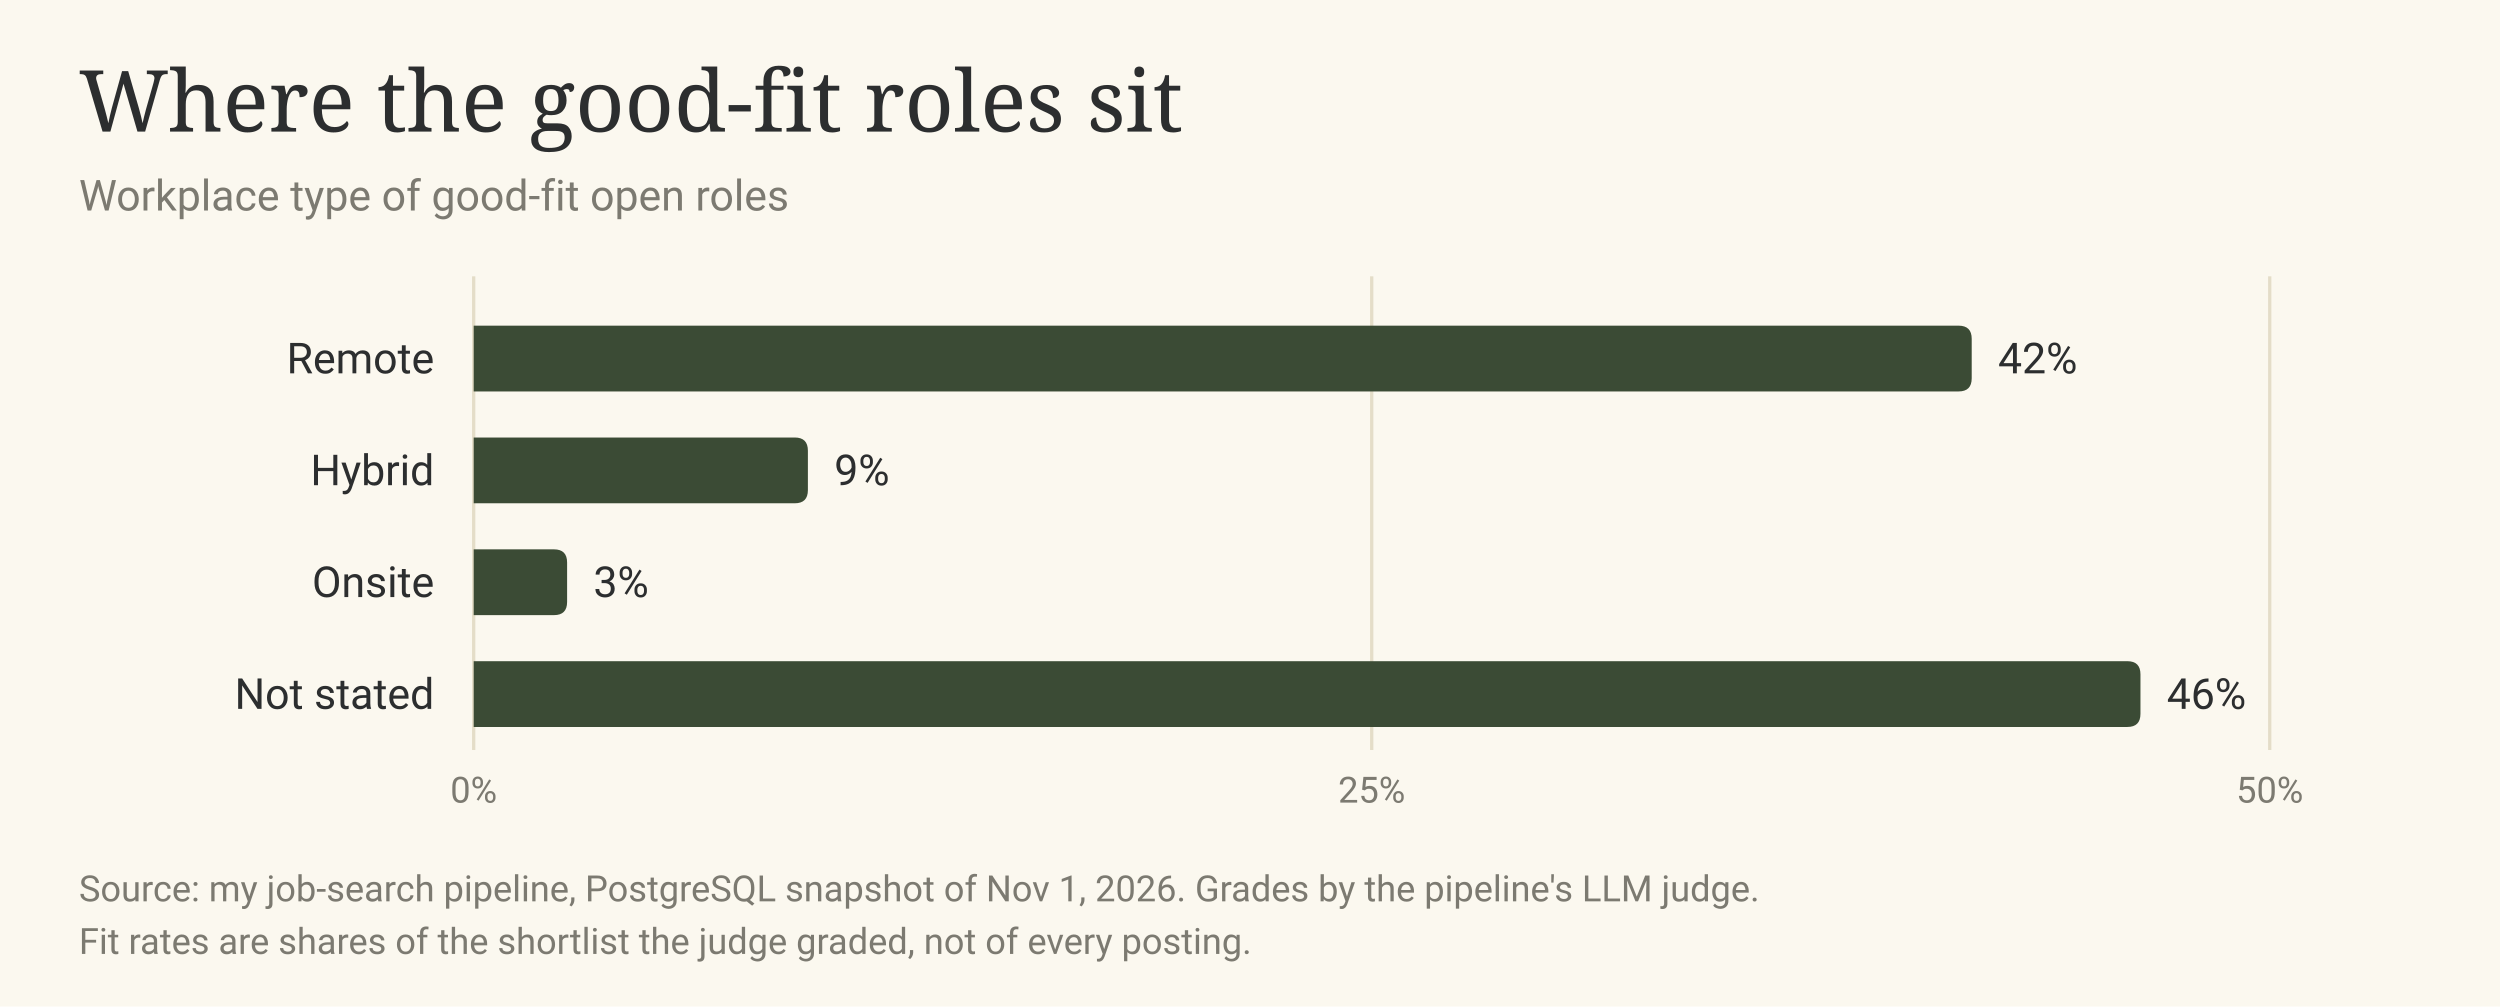
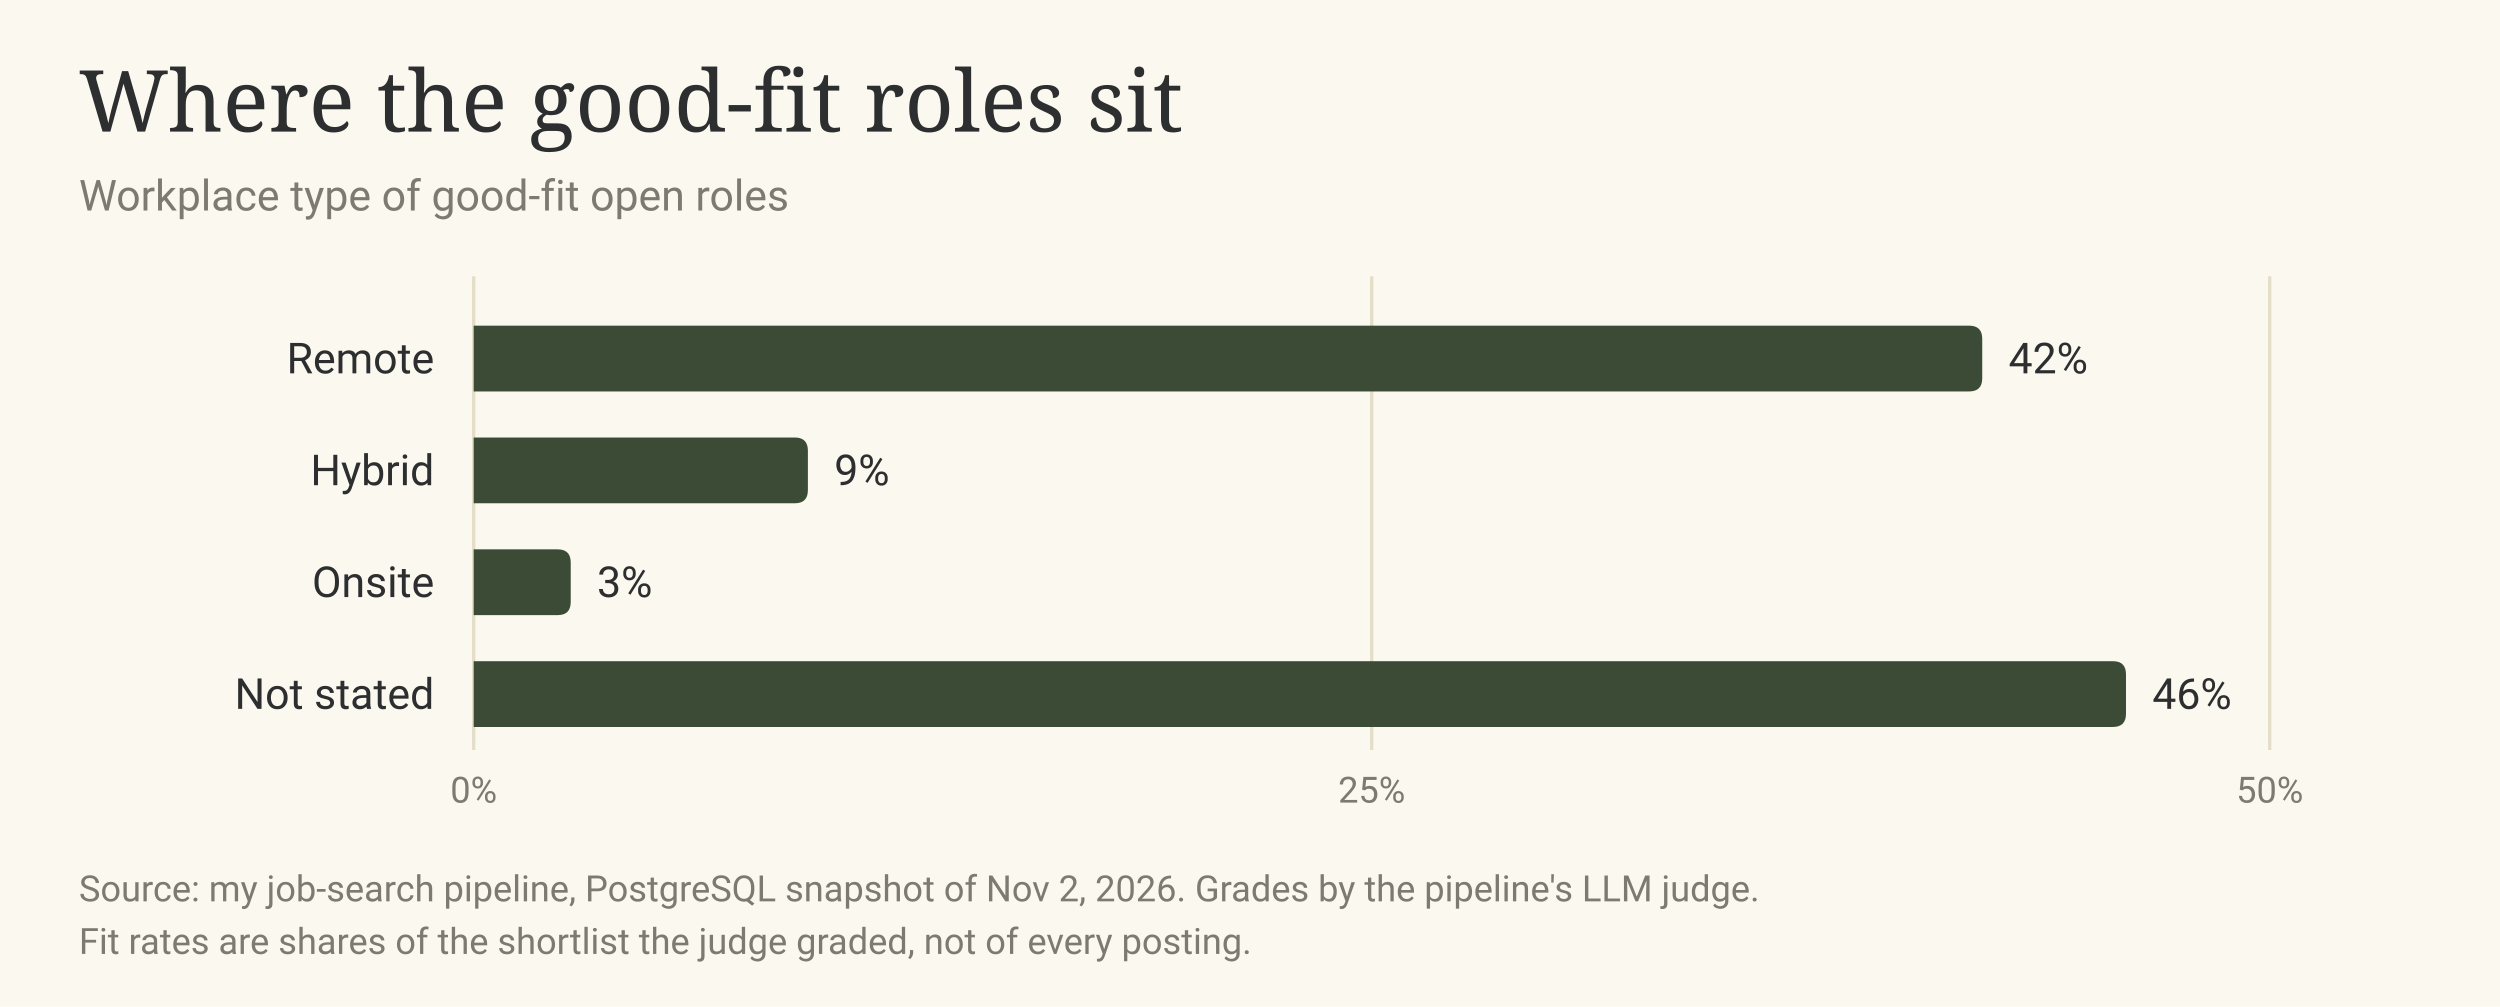
<svg xmlns="http://www.w3.org/2000/svg" viewBox="0 0 760 306" width="760" height="306" role="img" aria-labelledby="t d">
  <rect width="760" height="306" fill="#fbf8ef" />
  <text x="24" y="40" font-family="'Instrument Serif', 'Iowan Old Style', Georgia, serif" font-size="26" fill="#2c2e2f">Where the good-fit roles sit</text>
  <text x="24" y="64" font-family="-apple-system, BlinkMacSystemFont, 'Segoe UI', Roboto, Inter, sans-serif" font-size="13" fill="#7c7a71">Workplace type of good-fit open roles</text>
  <line x1="144.0" y1="84" x2="144.0" y2="228" stroke="#e4ddc8" stroke-width="1" />
  <text x="144.0" y="244" text-anchor="middle" font-family="-apple-system, BlinkMacSystemFont, 'Segoe UI', Roboto, Inter, sans-serif" font-size="11" fill="#7c7a71">0%</text>
  <line x1="417.0" y1="84" x2="417.0" y2="228" stroke="#e4ddc8" stroke-width="1" />
  <text x="417.0" y="244" text-anchor="middle" font-family="-apple-system, BlinkMacSystemFont, 'Segoe UI', Roboto, Inter, sans-serif" font-size="11" fill="#7c7a71">25%</text>
  <line x1="690.0" y1="84" x2="690.0" y2="228" stroke="#e4ddc8" stroke-width="1" />
  <text x="690.0" y="244" text-anchor="middle" font-family="-apple-system, BlinkMacSystemFont, 'Segoe UI', Roboto, Inter, sans-serif" font-size="11" fill="#7c7a71">50%</text>
  <g>
    <text x="132" y="113.5" text-anchor="end" font-family="-apple-system, BlinkMacSystemFont, 'Segoe UI', Roboto, Inter, sans-serif" font-size="13" fill="#2c2e2f">Remote</text>
-     <path d="M144.0,99.0H595.4Q599.4,99.0 599.4,103.0V115.0Q599.4,119.0 595.4,119.0H144.0Z" fill="#3b4b35" />
-     <text x="607.4" y="113.5" font-family="-apple-system, BlinkMacSystemFont, 'Segoe UI', Roboto, Inter, sans-serif" font-size="13" fill="#2c2e2f">42%</text>
+     <path d="M144.0,99.0H598.6Q602.6,99.0 602.6,103.0V115.0Q602.6,119.0 598.6,119.0H144.0Z" fill="#3b4b35" />
+     <text x="610.6" y="113.5" font-family="-apple-system, BlinkMacSystemFont, 'Segoe UI', Roboto, Inter, sans-serif" font-size="13" fill="#2c2e2f">42%</text>
  </g>
  <g>
    <text x="132" y="147.5" text-anchor="end" font-family="-apple-system, BlinkMacSystemFont, 'Segoe UI', Roboto, Inter, sans-serif" font-size="13" fill="#2c2e2f">Hybrid</text>
    <path d="M144.0,133.0H241.6Q245.6,133.0 245.6,137.0V149.0Q245.6,153.0 241.6,153.0H144.0Z" fill="#3b4b35" />
    <text x="253.6" y="147.5" font-family="-apple-system, BlinkMacSystemFont, 'Segoe UI', Roboto, Inter, sans-serif" font-size="13" fill="#2c2e2f">9%</text>
  </g>
  <g>
    <text x="132" y="181.5" text-anchor="end" font-family="-apple-system, BlinkMacSystemFont, 'Segoe UI', Roboto, Inter, sans-serif" font-size="13" fill="#2c2e2f">Onsite</text>
-     <path d="M144.0,167.0H168.4Q172.4,167.0 172.4,171.0V183.0Q172.4,187.0 168.4,187.0H144.0Z" fill="#3b4b35" />
-     <text x="180.4" y="181.5" font-family="-apple-system, BlinkMacSystemFont, 'Segoe UI', Roboto, Inter, sans-serif" font-size="13" fill="#2c2e2f">3%</text>
+     <path d="M144.0,167.0H169.5Q173.5,167.0 173.5,171.0V183.0Q173.5,187.0 169.5,187.0H144.0Z" fill="#3b4b35" />
+     <text x="181.5" y="181.5" font-family="-apple-system, BlinkMacSystemFont, 'Segoe UI', Roboto, Inter, sans-serif" font-size="13" fill="#2c2e2f">3%</text>
  </g>
  <g>
    <text x="132" y="215.5" text-anchor="end" font-family="-apple-system, BlinkMacSystemFont, 'Segoe UI', Roboto, Inter, sans-serif" font-size="13" fill="#2c2e2f">Not stated</text>
-     <path d="M144.0,201.0H646.7Q650.7,201.0 650.7,205.0V217.0Q650.7,221.0 646.7,221.0H144.0Z" fill="#3b4b35" />
-     <text x="658.7" y="215.5" font-family="-apple-system, BlinkMacSystemFont, 'Segoe UI', Roboto, Inter, sans-serif" font-size="13" fill="#2c2e2f">46%</text>
+     <path d="M144.0,201.0H642.3Q646.3,201.0 646.3,205.0V217.0Q646.3,221.0 642.3,221.0H144.0Z" fill="#3b4b35" />
+     <text x="654.3" y="215.5" font-family="-apple-system, BlinkMacSystemFont, 'Segoe UI', Roboto, Inter, sans-serif" font-size="13" fill="#2c2e2f">46%</text>
  </g>
-   <text x="24" y="274" font-family="-apple-system, BlinkMacSystemFont, 'Segoe UI', Roboto, Inter, sans-serif" font-size="11" fill="#7c7a71">Source: my job-search pipeline, PostgreSQL snapshot of Nov 1, 2026. Grades by the pipeline's LLM judge.</text>
+   <text x="24" y="274" font-family="-apple-system, BlinkMacSystemFont, 'Segoe UI', Roboto, Inter, sans-serif" font-size="11" fill="#7c7a71">Source: my job-search pipeline, PostgreSQL snapshot of Nov 2, 2026. Grades by the pipeline's LLM judge.</text>
  <text x="24" y="290" font-family="-apple-system, BlinkMacSystemFont, 'Segoe UI', Roboto, Inter, sans-serif" font-size="11" fill="#7c7a71">Fit rates are shares of the shortlist the judge graded, not of every posting.</text>
</svg>
